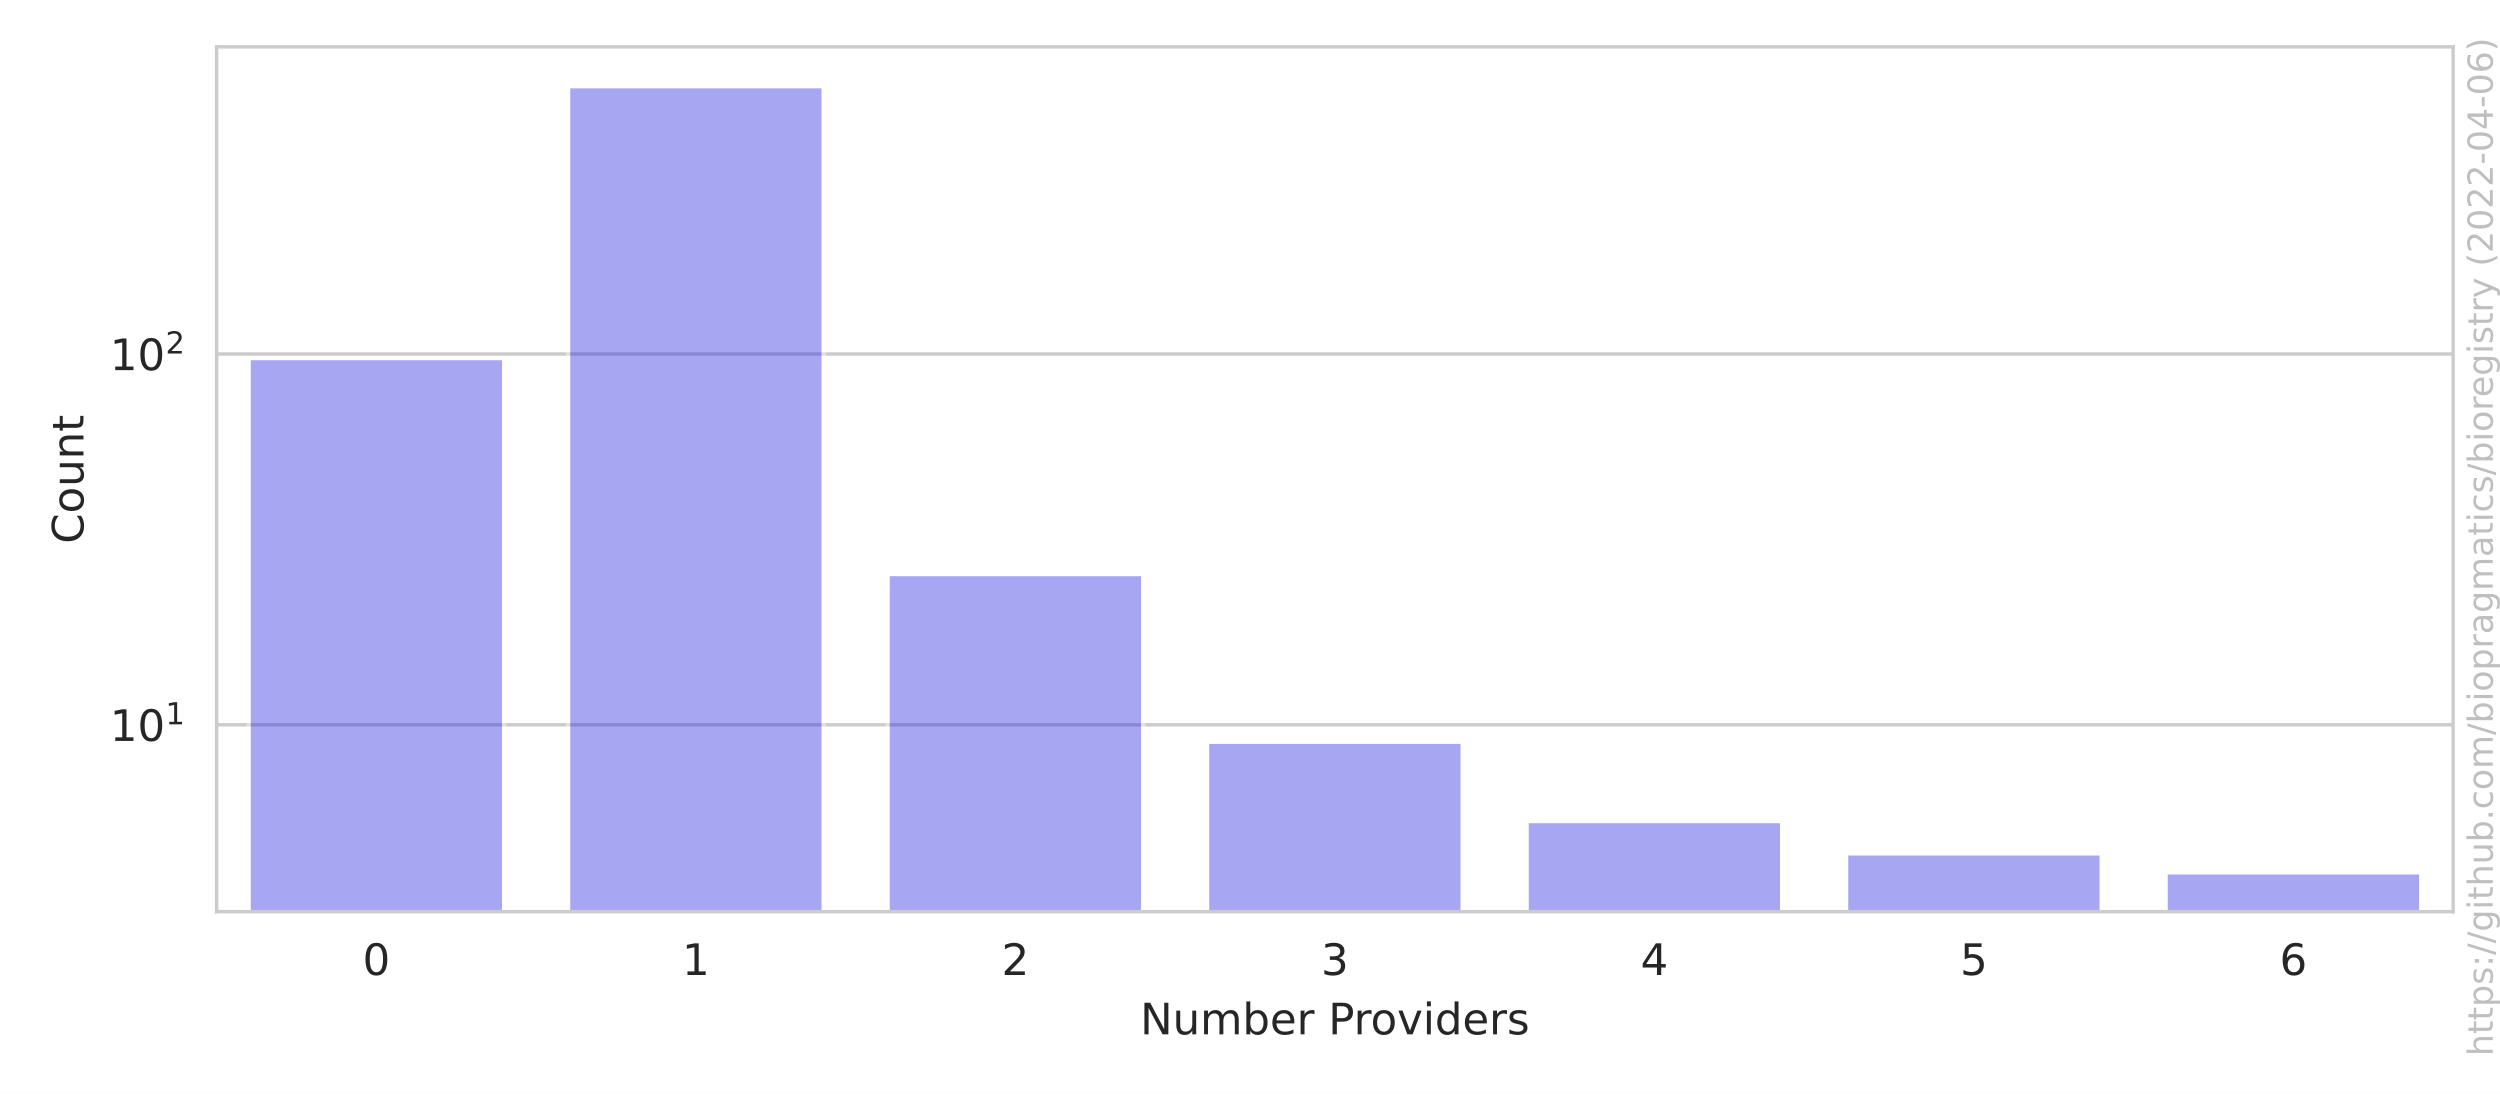
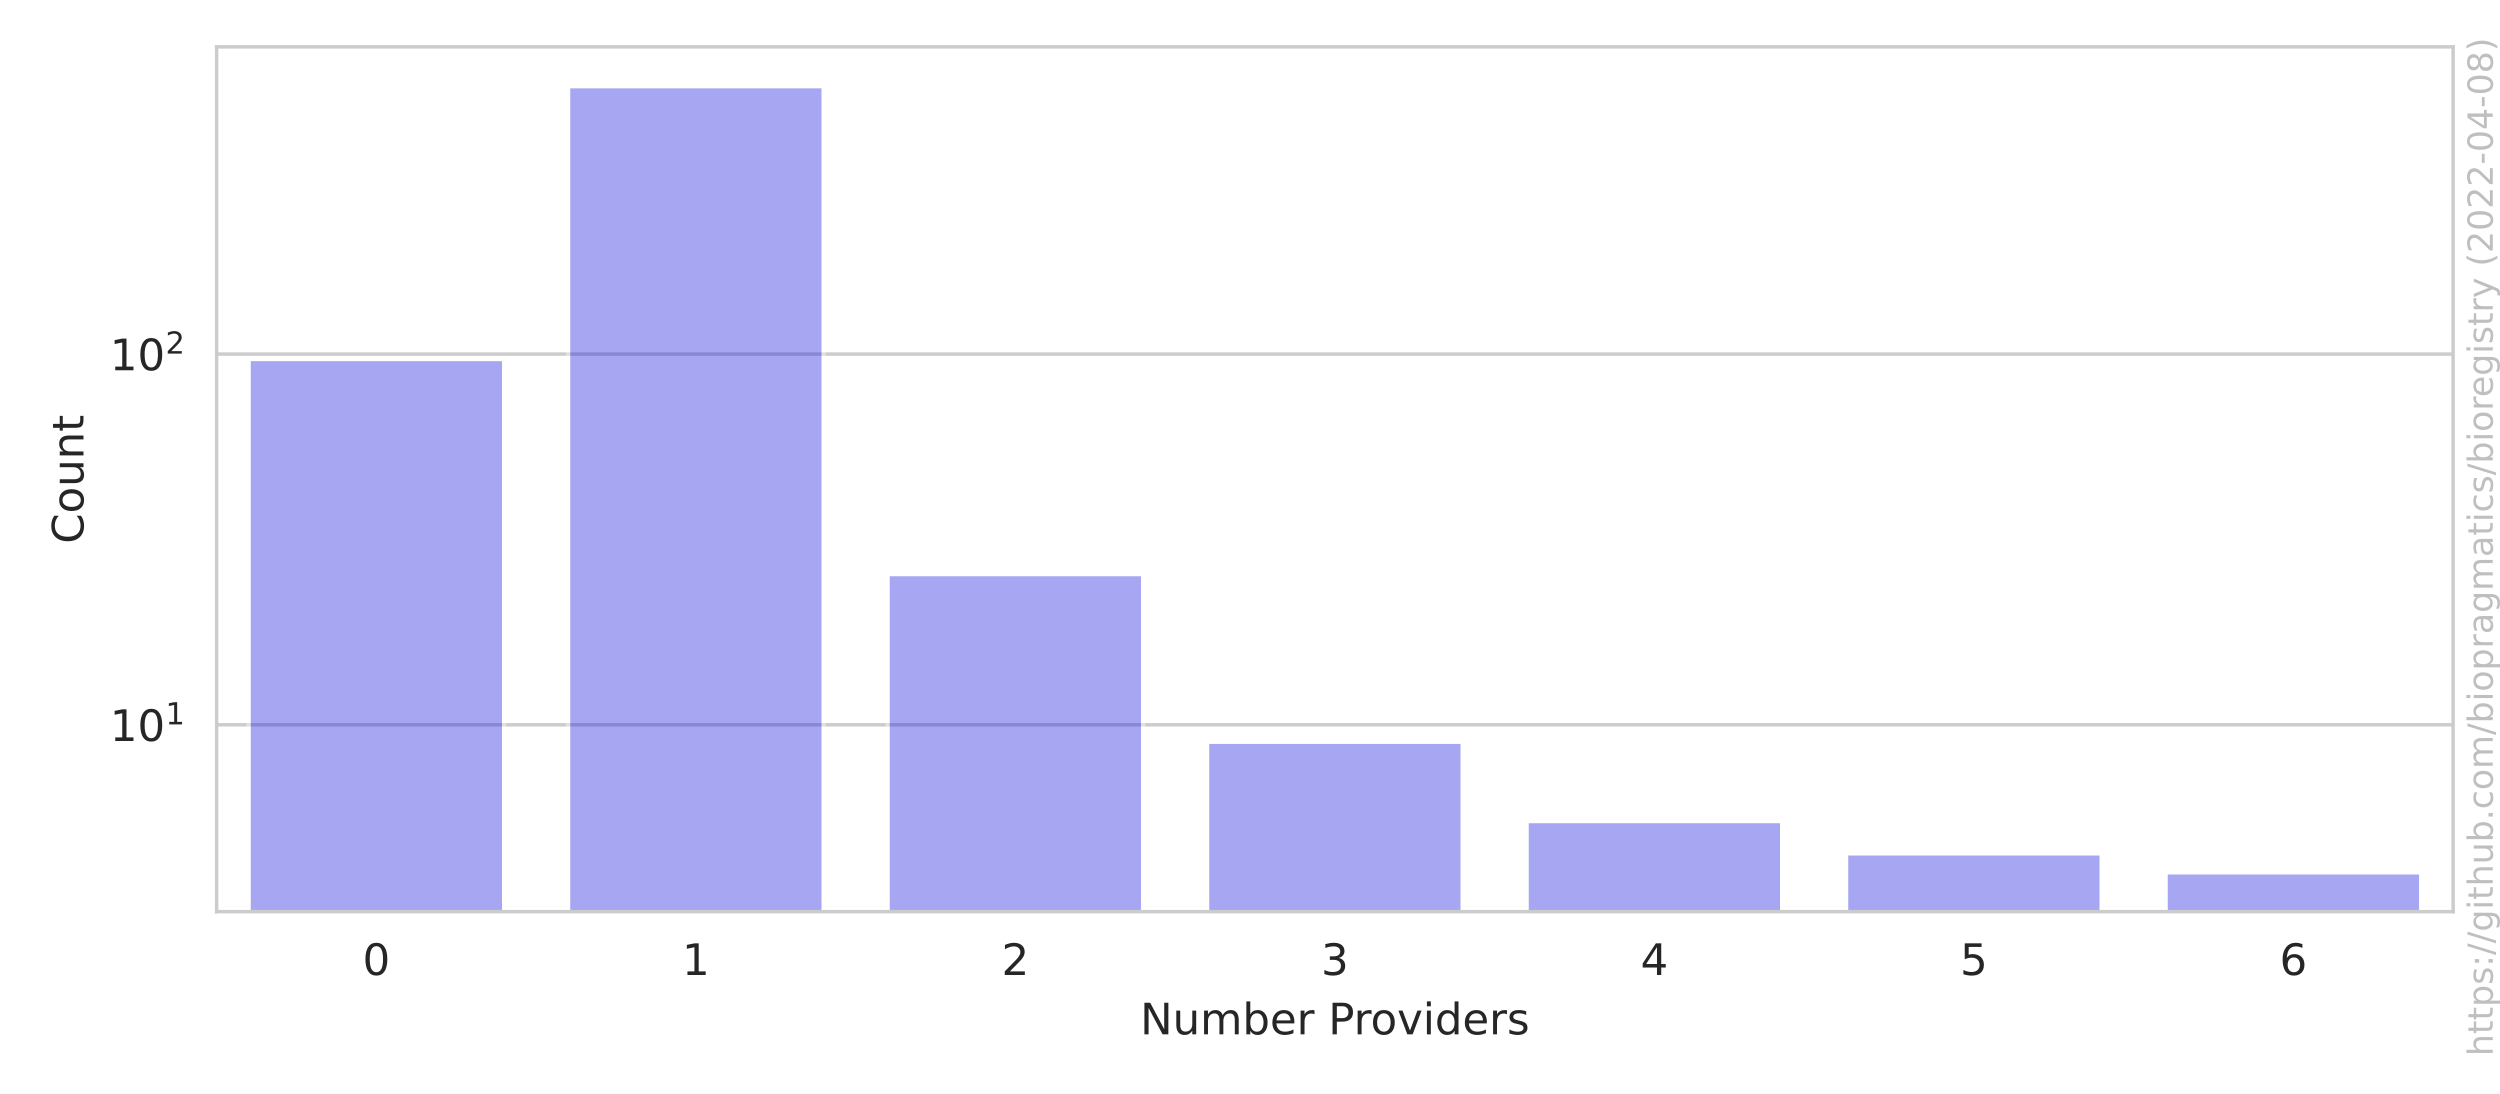
<svg xmlns="http://www.w3.org/2000/svg" xmlns:xlink="http://www.w3.org/1999/xlink" width="576pt" height="252pt" viewBox="0 0 576 252" version="1.1">
  <defs>
    <style type="text/css">*{stroke-linejoin: round; stroke-linecap: butt}</style>
  </defs>
  <g id="figure_1">
    <g id="patch_1">
      <path d="M 0 252  L 576 252  L 576 0  L 0 0  z " style="fill: #ffffff" />
    </g>
    <g id="axes_1">
      <g id="patch_2">
        <path d="M 49.913 210.04  L 565.2 210.04  L 565.2 10.8  L 49.913 10.8  z " style="fill: #ffffff" />
      </g>
      <g id="matplotlib.axis_1">
        <g id="xtick_1">
          <g id="text_1">
            <g style="fill: #262626" transform="translate(83.53767 224.6384)scale(0.1 -0.1)">
              <defs>
                <path id="DejaVuSans-30" d="M 2034 4250  Q 1547 4250 1301 3770  Q 1056 3291 1056 2328  Q 1056 1369 1301 889  Q 1547 409 2034 409  Q 2525 409 2770 889  Q 3016 1369 3016 2328  Q 3016 3291 2770 3770  Q 2525 4250 2034 4250  z M 2034 4750  Q 2819 4750 3233 4129  Q 3647 3509 3647 2328  Q 3647 1150 3233 529  Q 2819 -91 2034 -91  Q 1250 -91 836 529  Q 422 1150 422 2328  Q 422 3509 836 4129  Q 1250 4750 2034 4750  z " transform="scale(0.015625)" />
              </defs>
              <use xlink:href="#DejaVuSans-30" />
            </g>
          </g>
        </g>
        <g id="xtick_2">
          <g id="text_2">
            <g style="fill: #262626" transform="translate(157.1501 224.6384)scale(0.1 -0.1)">
              <defs>
                <path id="DejaVuSans-31" d="M 794 531  L 1825 531  L 1825 4091  L 703 3866  L 703 4441  L 1819 4666  L 2450 4666  L 2450 531  L 3481 531  L 3481 0  L 794 0  L 794 531  z " transform="scale(0.015625)" />
              </defs>
              <use xlink:href="#DejaVuSans-31" />
            </g>
          </g>
        </g>
        <g id="xtick_3">
          <g id="text_3">
            <g style="fill: #262626" transform="translate(230.7626 224.6384)scale(0.1 -0.1)">
              <defs>
                <path id="DejaVuSans-32" d="M 1228 531  L 3431 531  L 3431 0  L 469 0  L 469 531  Q 828 903 1448 1529  Q 2069 2156 2228 2338  Q 2531 2678 2651 2914  Q 2772 3150 2772 3378  Q 2772 3750 2511 3984  Q 2250 4219 1831 4219  Q 1534 4219 1204 4116  Q 875 4013 500 3803  L 500 4441  Q 881 4594 1212 4672  Q 1544 4750 1819 4750  Q 2544 4750 2975 4387  Q 3406 4025 3406 3419  Q 3406 3131 3298 2873  Q 3191 2616 2906 2266  Q 2828 2175 2409 1742  Q 1991 1309 1228 531  z " transform="scale(0.015625)" />
              </defs>
              <use xlink:href="#DejaVuSans-32" />
            </g>
          </g>
        </g>
        <g id="xtick_4">
          <g id="text_4">
            <g style="fill: #262626" transform="translate(304.3751 224.6384)scale(0.1 -0.1)">
              <defs>
                <path id="DejaVuSans-33" d="M 2597 2516  Q 3050 2419 3304 2112  Q 3559 1806 3559 1356  Q 3559 666 3084 287  Q 2609 -91 1734 -91  Q 1441 -91 1130 -33  Q 819 25 488 141  L 488 750  Q 750 597 1062 519  Q 1375 441 1716 441  Q 2309 441 2620 675  Q 2931 909 2931 1356  Q 2931 1769 2642 2001  Q 2353 2234 1838 2234  L 1294 2234  L 1294 2753  L 1863 2753  Q 2328 2753 2575 2939  Q 2822 3125 2822 3475  Q 2822 3834 2567 4026  Q 2313 4219 1838 4219  Q 1578 4219 1281 4162  Q 984 4106 628 3988  L 628 4550  Q 988 4650 1302 4700  Q 1616 4750 1894 4750  Q 2613 4750 3031 4423  Q 3450 4097 3450 3541  Q 3450 3153 3228 2886  Q 3006 2619 2597 2516  z " transform="scale(0.015625)" />
              </defs>
              <use xlink:href="#DejaVuSans-33" />
            </g>
          </g>
        </g>
        <g id="xtick_5">
          <g id="text_5">
            <g style="fill: #262626" transform="translate(377.9876 224.6384)scale(0.1 -0.1)">
              <defs>
                <path id="DejaVuSans-34" d="M 2419 4116  L 825 1625  L 2419 1625  L 2419 4116  z M 2253 4666  L 3047 4666  L 3047 1625  L 3713 1625  L 3713 1100  L 3047 1100  L 3047 0  L 2419 0  L 2419 1100  L 313 1100  L 313 1709  L 2253 4666  z " transform="scale(0.015625)" />
              </defs>
              <use xlink:href="#DejaVuSans-34" />
            </g>
          </g>
        </g>
        <g id="xtick_6">
          <g id="text_6">
            <g style="fill: #262626" transform="translate(451.6 224.6384)scale(0.1 -0.1)">
              <defs>
                <path id="DejaVuSans-35" d="M 691 4666  L 3169 4666  L 3169 4134  L 1269 4134  L 1269 2991  Q 1406 3038 1543 3061  Q 1681 3084 1819 3084  Q 2600 3084 3056 2656  Q 3513 2228 3513 1497  Q 3513 744 3044 326  Q 2575 -91 1722 -91  Q 1428 -91 1123 -41  Q 819 9 494 109  L 494 744  Q 775 591 1075 516  Q 1375 441 1709 441  Q 2250 441 2565 725  Q 2881 1009 2881 1497  Q 2881 1984 2565 2268  Q 2250 2553 1709 2553  Q 1456 2553 1204 2497  Q 953 2441 691 2322  L 691 4666  z " transform="scale(0.015625)" />
              </defs>
              <use xlink:href="#DejaVuSans-35" />
            </g>
          </g>
        </g>
        <g id="xtick_7">
          <g id="text_7">
            <g style="fill: #262626" transform="translate(525.2125 224.6384)scale(0.1 -0.1)">
              <defs>
                <path id="DejaVuSans-36" d="M 2113 2584  Q 1688 2584 1439 2293  Q 1191 2003 1191 1497  Q 1191 994 1439 701  Q 1688 409 2113 409  Q 2538 409 2786 701  Q 3034 994 3034 1497  Q 3034 2003 2786 2293  Q 2538 2584 2113 2584  z M 3366 4563  L 3366 3988  Q 3128 4100 2886 4159  Q 2644 4219 2406 4219  Q 1781 4219 1451 3797  Q 1122 3375 1075 2522  Q 1259 2794 1537 2939  Q 1816 3084 2150 3084  Q 2853 3084 3261 2657  Q 3669 2231 3669 1497  Q 3669 778 3244 343  Q 2819 -91 2113 -91  Q 1303 -91 875 529  Q 447 1150 447 2328  Q 447 3434 972 4092  Q 1497 4750 2381 4750  Q 2619 4750 2861 4703  Q 3103 4656 3366 4563  z " transform="scale(0.015625)" />
              </defs>
              <use xlink:href="#DejaVuSans-36" />
            </g>
          </g>
        </g>
        <g id="text_8">
          <g style="fill: #262626" transform="translate(262.6923 238.3166)scale(0.1 -0.1)">
            <defs>
              <path id="DejaVuSans-4e" d="M 628 4666  L 1478 4666  L 3547 763  L 3547 4666  L 4159 4666  L 4159 0  L 3309 0  L 1241 3903  L 1241 0  L 628 0  L 628 4666  z " transform="scale(0.015625)" />
              <path id="DejaVuSans-75" d="M 544 1381  L 544 3500  L 1119 3500  L 1119 1403  Q 1119 906 1312 657  Q 1506 409 1894 409  Q 2359 409 2629 706  Q 2900 1003 2900 1516  L 2900 3500  L 3475 3500  L 3475 0  L 2900 0  L 2900 538  Q 2691 219 2414 64  Q 2138 -91 1772 -91  Q 1169 -91 856 284  Q 544 659 544 1381  z M 1991 3584  L 1991 3584  z " transform="scale(0.015625)" />
              <path id="DejaVuSans-6d" d="M 3328 2828  Q 3544 3216 3844 3400  Q 4144 3584 4550 3584  Q 5097 3584 5394 3201  Q 5691 2819 5691 2113  L 5691 0  L 5113 0  L 5113 2094  Q 5113 2597 4934 2840  Q 4756 3084 4391 3084  Q 3944 3084 3684 2787  Q 3425 2491 3425 1978  L 3425 0  L 2847 0  L 2847 2094  Q 2847 2600 2669 2842  Q 2491 3084 2119 3084  Q 1678 3084 1418 2786  Q 1159 2488 1159 1978  L 1159 0  L 581 0  L 581 3500  L 1159 3500  L 1159 2956  Q 1356 3278 1631 3431  Q 1906 3584 2284 3584  Q 2666 3584 2933 3390  Q 3200 3197 3328 2828  z " transform="scale(0.015625)" />
              <path id="DejaVuSans-62" d="M 3116 1747  Q 3116 2381 2855 2742  Q 2594 3103 2138 3103  Q 1681 3103 1420 2742  Q 1159 2381 1159 1747  Q 1159 1113 1420 752  Q 1681 391 2138 391  Q 2594 391 2855 752  Q 3116 1113 3116 1747  z M 1159 2969  Q 1341 3281 1617 3432  Q 1894 3584 2278 3584  Q 2916 3584 3314 3078  Q 3713 2572 3713 1747  Q 3713 922 3314 415  Q 2916 -91 2278 -91  Q 1894 -91 1617 61  Q 1341 213 1159 525  L 1159 0  L 581 0  L 581 4863  L 1159 4863  L 1159 2969  z " transform="scale(0.015625)" />
              <path id="DejaVuSans-65" d="M 3597 1894  L 3597 1613  L 953 1613  Q 991 1019 1311 708  Q 1631 397 2203 397  Q 2534 397 2845 478  Q 3156 559 3463 722  L 3463 178  Q 3153 47 2828 -22  Q 2503 -91 2169 -91  Q 1331 -91 842 396  Q 353 884 353 1716  Q 353 2575 817 3079  Q 1281 3584 2069 3584  Q 2775 3584 3186 3129  Q 3597 2675 3597 1894  z M 3022 2063  Q 3016 2534 2758 2815  Q 2500 3097 2075 3097  Q 1594 3097 1305 2825  Q 1016 2553 972 2059  L 3022 2063  z " transform="scale(0.015625)" />
              <path id="DejaVuSans-72" d="M 2631 2963  Q 2534 3019 2420 3045  Q 2306 3072 2169 3072  Q 1681 3072 1420 2755  Q 1159 2438 1159 1844  L 1159 0  L 581 0  L 581 3500  L 1159 3500  L 1159 2956  Q 1341 3275 1631 3429  Q 1922 3584 2338 3584  Q 2397 3584 2469 3576  Q 2541 3569 2628 3553  L 2631 2963  z " transform="scale(0.015625)" />
              <path id="DejaVuSans-20" transform="scale(0.015625)" />
              <path id="DejaVuSans-50" d="M 1259 4147  L 1259 2394  L 2053 2394  Q 2494 2394 2734 2622  Q 2975 2850 2975 3272  Q 2975 3691 2734 3919  Q 2494 4147 2053 4147  L 1259 4147  z M 628 4666  L 2053 4666  Q 2838 4666 3239 4311  Q 3641 3956 3641 3272  Q 3641 2581 3239 2228  Q 2838 1875 2053 1875  L 1259 1875  L 1259 0  L 628 0  L 628 4666  z " transform="scale(0.015625)" />
              <path id="DejaVuSans-6f" d="M 1959 3097  Q 1497 3097 1228 2736  Q 959 2375 959 1747  Q 959 1119 1226 758  Q 1494 397 1959 397  Q 2419 397 2687 759  Q 2956 1122 2956 1747  Q 2956 2369 2687 2733  Q 2419 3097 1959 3097  z M 1959 3584  Q 2709 3584 3137 3096  Q 3566 2609 3566 1747  Q 3566 888 3137 398  Q 2709 -91 1959 -91  Q 1206 -91 779 398  Q 353 888 353 1747  Q 353 2609 779 3096  Q 1206 3584 1959 3584  z " transform="scale(0.015625)" />
              <path id="DejaVuSans-76" d="M 191 3500  L 800 3500  L 1894 563  L 2988 3500  L 3597 3500  L 2284 0  L 1503 0  L 191 3500  z " transform="scale(0.015625)" />
              <path id="DejaVuSans-69" d="M 603 3500  L 1178 3500  L 1178 0  L 603 0  L 603 3500  z M 603 4863  L 1178 4863  L 1178 4134  L 603 4134  L 603 4863  z " transform="scale(0.015625)" />
              <path id="DejaVuSans-64" d="M 2906 2969  L 2906 4863  L 3481 4863  L 3481 0  L 2906 0  L 2906 525  Q 2725 213 2448 61  Q 2172 -91 1784 -91  Q 1150 -91 751 415  Q 353 922 353 1747  Q 353 2572 751 3078  Q 1150 3584 1784 3584  Q 2172 3584 2448 3432  Q 2725 3281 2906 2969  z M 947 1747  Q 947 1113 1208 752  Q 1469 391 1925 391  Q 2381 391 2643 752  Q 2906 1113 2906 1747  Q 2906 2381 2643 2742  Q 2381 3103 1925 3103  Q 1469 3103 1208 2742  Q 947 2381 947 1747  z " transform="scale(0.015625)" />
              <path id="DejaVuSans-73" d="M 2834 3397  L 2834 2853  Q 2591 2978 2328 3040  Q 2066 3103 1784 3103  Q 1356 3103 1142 2972  Q 928 2841 928 2578  Q 928 2378 1081 2264  Q 1234 2150 1697 2047  L 1894 2003  Q 2506 1872 2764 1633  Q 3022 1394 3022 966  Q 3022 478 2636 193  Q 2250 -91 1575 -91  Q 1294 -91 989 -36  Q 684 19 347 128  L 347 722  Q 666 556 975 473  Q 1284 391 1588 391  Q 1994 391 2212 530  Q 2431 669 2431 922  Q 2431 1156 2273 1281  Q 2116 1406 1581 1522  L 1381 1569  Q 847 1681 609 1914  Q 372 2147 372 2553  Q 372 3047 722 3315  Q 1072 3584 1716 3584  Q 2034 3584 2315 3537  Q 2597 3491 2834 3397  z " transform="scale(0.015625)" />
            </defs>
            <use xlink:href="#DejaVuSans-4e" />
            <use xlink:href="#DejaVuSans-75" x="74.805" />
            <use xlink:href="#DejaVuSans-6d" x="138.184" />
            <use xlink:href="#DejaVuSans-62" x="235.596" />
            <use xlink:href="#DejaVuSans-65" x="299.072" />
            <use xlink:href="#DejaVuSans-72" x="360.596" />
            <use xlink:href="#DejaVuSans-20" x="401.709" />
            <use xlink:href="#DejaVuSans-50" x="433.496" />
            <use xlink:href="#DejaVuSans-72" x="492.049" />
            <use xlink:href="#DejaVuSans-6f" x="530.912" />
            <use xlink:href="#DejaVuSans-76" x="592.094" />
            <use xlink:href="#DejaVuSans-69" x="651.273" />
            <use xlink:href="#DejaVuSans-64" x="679.057" />
            <use xlink:href="#DejaVuSans-65" x="742.533" />
            <use xlink:href="#DejaVuSans-72" x="804.057" />
            <use xlink:href="#DejaVuSans-73" x="845.17" />
          </g>
        </g>
      </g>
      <g id="matplotlib.axis_2">
        <g id="ytick_1">
          <g id="line2d_1">
-             <path d="M 49.913 166.987  L 565.2 166.987  " clip-path="url(#p1737fb0132)" style="fill: none; stroke: #cccccc; stroke-width: 0.8; stroke-linecap: round" />
+             <path d="M 49.913 166.994  L 565.2 166.994  " clip-path="url(#p1737fb0132)" style="fill: none; stroke: #cccccc; stroke-width: 0.8; stroke-linecap: round" />
          </g>
          <g id="text_9">
-             <g style="fill: #262626" transform="translate(25.31268 170.7865)scale(0.1 -0.1)">
+             <g style="fill: #262626" transform="translate(25.31268 170.7931)scale(0.1 -0.1)">
              <use xlink:href="#DejaVuSans-31" transform="translate(0 0.684375)" />
              <use xlink:href="#DejaVuSans-30" transform="translate(63.62305 0.684375)" />
              <use xlink:href="#DejaVuSans-31" transform="translate(128.2031 38.96563)scale(0.7)" />
            </g>
          </g>
        </g>
        <g id="ytick_2">
          <g id="line2d_2">
-             <path d="M 49.913 81.556  L 565.2 81.556  " clip-path="url(#p1737fb0132)" style="fill: none; stroke: #cccccc; stroke-width: 0.8; stroke-linecap: round" />
+             <path d="M 49.913 81.58  L 565.2 81.58  " clip-path="url(#p1737fb0132)" style="fill: none; stroke: #cccccc; stroke-width: 0.8; stroke-linecap: round" />
          </g>
          <g id="text_10">
-             <g style="fill: #262626" transform="translate(25.31268 85.35566)scale(0.1 -0.1)">
+             <g style="fill: #262626" transform="translate(25.31268 85.37883)scale(0.1 -0.1)">
              <use xlink:href="#DejaVuSans-31" transform="translate(0 0.765625)" />
              <use xlink:href="#DejaVuSans-30" transform="translate(63.62305 0.765625)" />
              <use xlink:href="#DejaVuSans-32" transform="translate(128.2031 39.04688)scale(0.7)" />
            </g>
          </g>
        </g>
        <g id="ytick_3" />
        <g id="ytick_4" />
        <g id="ytick_5" />
        <g id="ytick_6" />
        <g id="ytick_7" />
        <g id="ytick_8" />
        <g id="ytick_9" />
        <g id="ytick_10" />
        <g id="ytick_11" />
        <g id="ytick_12" />
        <g id="ytick_13" />
        <g id="ytick_14" />
        <g id="ytick_15" />
        <g id="ytick_16" />
        <g id="ytick_17" />
        <g id="ytick_18" />
        <g id="ytick_19" />
        <g id="ytick_20" />
        <g id="ytick_21" />
        <g id="text_11">
          <g style="fill: #262626" transform="translate(19.233 125.2684)rotate(-90)scale(0.1 -0.1)">
            <defs>
              <path id="DejaVuSans-43" d="M 4122 4306  L 4122 3641  Q 3803 3938 3442 4084  Q 3081 4231 2675 4231  Q 1875 4231 1450 3742  Q 1025 3253 1025 2328  Q 1025 1406 1450 917  Q 1875 428 2675 428  Q 3081 428 3442 575  Q 3803 722 4122 1019  L 4122 359  Q 3791 134 3420 21  Q 3050 -91 2638 -91  Q 1578 -91 968 557  Q 359 1206 359 2328  Q 359 3453 968 4101  Q 1578 4750 2638 4750  Q 3056 4750 3426 4639  Q 3797 4528 4122 4306  z " transform="scale(0.015625)" />
              <path id="DejaVuSans-6e" d="M 3513 2113  L 3513 0  L 2938 0  L 2938 2094  Q 2938 2591 2744 2837  Q 2550 3084 2163 3084  Q 1697 3084 1428 2787  Q 1159 2491 1159 1978  L 1159 0  L 581 0  L 581 3500  L 1159 3500  L 1159 2956  Q 1366 3272 1645 3428  Q 1925 3584 2291 3584  Q 2894 3584 3203 3211  Q 3513 2838 3513 2113  z " transform="scale(0.015625)" />
              <path id="DejaVuSans-74" d="M 1172 4494  L 1172 3500  L 2356 3500  L 2356 3053  L 1172 3053  L 1172 1153  Q 1172 725 1289 603  Q 1406 481 1766 481  L 2356 481  L 2356 0  L 1766 0  Q 1100 0 847 248  Q 594 497 594 1153  L 594 3053  L 172 3053  L 172 3500  L 594 3500  L 594 4494  L 1172 4494  z " transform="scale(0.015625)" />
            </defs>
            <use xlink:href="#DejaVuSans-43" />
            <use xlink:href="#DejaVuSans-6f" x="69.824" />
            <use xlink:href="#DejaVuSans-75" x="131.006" />
            <use xlink:href="#DejaVuSans-6e" x="194.385" />
            <use xlink:href="#DejaVuSans-74" x="257.764" />
          </g>
        </g>
      </g>
      <g id="patch_3">
-         <path d="M 57.274 85683.264  L 116.164 85683.264  L 116.164 82.496  L 57.274 82.496  z " clip-path="url(#p1737fb0132)" style="fill: #2020df; opacity: 0.4; stroke: #ffffff; stroke-linejoin: miter" />
+         <path d="M 57.274 85666.677  L 116.164 85666.677  L 116.164 82.709  L 57.274 82.709  z " clip-path="url(#p1737fb0132)" style="fill: #2020df; opacity: 0.4; stroke: #ffffff; stroke-linejoin: miter" />
      </g>
      <g id="patch_4">
-         <path d="M 130.886 85683.264  L 189.776 85683.264  L 189.776 19.856  L 130.886 19.856  z " clip-path="url(#p1737fb0132)" style="fill: #2020df; opacity: 0.4; stroke: #ffffff; stroke-linejoin: miter" />
+         <path d="M 130.886 85666.677  L 189.776 85666.677  L 189.776 19.856  L 130.886 19.856  z " clip-path="url(#p1737fb0132)" style="fill: #2020df; opacity: 0.4; stroke: #ffffff; stroke-linejoin: miter" />
      </g>
      <g id="patch_5">
-         <path d="M 204.499 85683.264  L 263.389 85683.264  L 263.389 132.256  L 204.499 132.256  z " clip-path="url(#p1737fb0132)" style="fill: #2020df; opacity: 0.4; stroke: #ffffff; stroke-linejoin: miter" />
+         <path d="M 204.499 85666.677  L 263.389 85666.677  L 263.389 132.27  L 204.499 132.27  z " clip-path="url(#p1737fb0132)" style="fill: #2020df; opacity: 0.4; stroke: #ffffff; stroke-linejoin: miter" />
      </g>
      <g id="patch_6">
-         <path d="M 278.111 85683.264  L 337.001 85683.264  L 337.001 170.896  L 278.111 170.896  z " clip-path="url(#p1737fb0132)" style="fill: #2020df; opacity: 0.4; stroke: #ffffff; stroke-linejoin: miter" />
+         <path d="M 278.111 85666.677  L 337.001 85666.677  L 337.001 170.902  L 278.111 170.902  z " clip-path="url(#p1737fb0132)" style="fill: #2020df; opacity: 0.4; stroke: #ffffff; stroke-linejoin: miter" />
      </g>
      <g id="patch_7">
-         <path d="M 351.724 85683.264  L 410.614 85683.264  L 410.614 189.168  L 351.724 189.168  z " clip-path="url(#p1737fb0132)" style="fill: #2020df; opacity: 0.4; stroke: #ffffff; stroke-linejoin: miter" />
+         <path d="M 351.724 85666.677  L 410.614 85666.677  L 410.614 189.171  L 351.724 189.171  z " clip-path="url(#p1737fb0132)" style="fill: #2020df; opacity: 0.4; stroke: #ffffff; stroke-linejoin: miter" />
      </g>
      <g id="patch_8">
-         <path d="M 425.336 85683.264  L 484.226 85683.264  L 484.226 196.614  L 425.336 196.614  z " clip-path="url(#p1737fb0132)" style="fill: #2020df; opacity: 0.4; stroke: #ffffff; stroke-linejoin: miter" />
+         <path d="M 425.336 85666.677  L 484.226 85666.677  L 484.226 196.614  L 425.336 196.614  z " clip-path="url(#p1737fb0132)" style="fill: #2020df; opacity: 0.4; stroke: #ffffff; stroke-linejoin: miter" />
      </g>
      <g id="patch_9">
-         <path d="M 498.949 85683.264  L 557.839 85683.264  L 557.839 200.984  L 498.949 200.984  z " clip-path="url(#p1737fb0132)" style="fill: #2020df; opacity: 0.4; stroke: #ffffff; stroke-linejoin: miter" />
+         <path d="M 498.949 85666.677  L 557.839 85666.677  L 557.839 200.984  L 498.949 200.984  z " clip-path="url(#p1737fb0132)" style="fill: #2020df; opacity: 0.4; stroke: #ffffff; stroke-linejoin: miter" />
      </g>
      <g id="patch_10">
        <path d="M 49.913 210.04  L 49.913 10.8  " style="fill: none; stroke: #cccccc; stroke-width: 0.8; stroke-linejoin: miter; stroke-linecap: square" />
      </g>
      <g id="patch_11">
        <path d="M 565.2 210.04  L 565.2 10.8  " style="fill: none; stroke: #cccccc; stroke-width: 0.8; stroke-linejoin: miter; stroke-linecap: square" />
      </g>
      <g id="patch_12">
        <path d="M 49.913 210.04  L 565.2 210.04  " style="fill: none; stroke: #cccccc; stroke-width: 0.8; stroke-linejoin: miter; stroke-linecap: square" />
      </g>
      <g id="patch_13">
        <path d="M 49.913 10.8  L 565.2 10.8  " style="fill: none; stroke: #cccccc; stroke-width: 0.8; stroke-linejoin: miter; stroke-linecap: square" />
      </g>
    </g>
    <g id="text_12">
      <g style="fill: #808080; opacity: 0.5" transform="translate(574.3362 243.3237)rotate(-90)scale(0.08 -0.08)">
        <defs>
          <path id="DejaVuSans-68" d="M 3513 2113  L 3513 0  L 2938 0  L 2938 2094  Q 2938 2591 2744 2837  Q 2550 3084 2163 3084  Q 1697 3084 1428 2787  Q 1159 2491 1159 1978  L 1159 0  L 581 0  L 581 4863  L 1159 4863  L 1159 2956  Q 1366 3272 1645 3428  Q 1925 3584 2291 3584  Q 2894 3584 3203 3211  Q 3513 2838 3513 2113  z " transform="scale(0.015625)" />
          <path id="DejaVuSans-70" d="M 1159 525  L 1159 -1331  L 581 -1331  L 581 3500  L 1159 3500  L 1159 2969  Q 1341 3281 1617 3432  Q 1894 3584 2278 3584  Q 2916 3584 3314 3078  Q 3713 2572 3713 1747  Q 3713 922 3314 415  Q 2916 -91 2278 -91  Q 1894 -91 1617 61  Q 1341 213 1159 525  z M 3116 1747  Q 3116 2381 2855 2742  Q 2594 3103 2138 3103  Q 1681 3103 1420 2742  Q 1159 2381 1159 1747  Q 1159 1113 1420 752  Q 1681 391 2138 391  Q 2594 391 2855 752  Q 3116 1113 3116 1747  z " transform="scale(0.015625)" />
          <path id="DejaVuSans-3a" d="M 750 794  L 1409 794  L 1409 0  L 750 0  L 750 794  z M 750 3309  L 1409 3309  L 1409 2516  L 750 2516  L 750 3309  z " transform="scale(0.015625)" />
          <path id="DejaVuSans-2f" d="M 1625 4666  L 2156 4666  L 531 -594  L 0 -594  L 1625 4666  z " transform="scale(0.015625)" />
          <path id="DejaVuSans-67" d="M 2906 1791  Q 2906 2416 2648 2759  Q 2391 3103 1925 3103  Q 1463 3103 1205 2759  Q 947 2416 947 1791  Q 947 1169 1205 825  Q 1463 481 1925 481  Q 2391 481 2648 825  Q 2906 1169 2906 1791  z M 3481 434  Q 3481 -459 3084 -895  Q 2688 -1331 1869 -1331  Q 1566 -1331 1297 -1286  Q 1028 -1241 775 -1147  L 775 -588  Q 1028 -725 1275 -790  Q 1522 -856 1778 -856  Q 2344 -856 2625 -561  Q 2906 -266 2906 331  L 2906 616  Q 2728 306 2450 153  Q 2172 0 1784 0  Q 1141 0 747 490  Q 353 981 353 1791  Q 353 2603 747 3093  Q 1141 3584 1784 3584  Q 2172 3584 2450 3431  Q 2728 3278 2906 2969  L 2906 3500  L 3481 3500  L 3481 434  z " transform="scale(0.015625)" />
          <path id="DejaVuSans-2e" d="M 684 794  L 1344 794  L 1344 0  L 684 0  L 684 794  z " transform="scale(0.015625)" />
          <path id="DejaVuSans-63" d="M 3122 3366  L 3122 2828  Q 2878 2963 2633 3030  Q 2388 3097 2138 3097  Q 1578 3097 1268 2742  Q 959 2388 959 1747  Q 959 1106 1268 751  Q 1578 397 2138 397  Q 2388 397 2633 464  Q 2878 531 3122 666  L 3122 134  Q 2881 22 2623 -34  Q 2366 -91 2075 -91  Q 1284 -91 818 406  Q 353 903 353 1747  Q 353 2603 823 3093  Q 1294 3584 2113 3584  Q 2378 3584 2631 3529  Q 2884 3475 3122 3366  z " transform="scale(0.015625)" />
          <path id="DejaVuSans-61" d="M 2194 1759  Q 1497 1759 1228 1600  Q 959 1441 959 1056  Q 959 750 1161 570  Q 1363 391 1709 391  Q 2188 391 2477 730  Q 2766 1069 2766 1631  L 2766 1759  L 2194 1759  z M 3341 1997  L 3341 0  L 2766 0  L 2766 531  Q 2569 213 2275 61  Q 1981 -91 1556 -91  Q 1019 -91 701 211  Q 384 513 384 1019  Q 384 1609 779 1909  Q 1175 2209 1959 2209  L 2766 2209  L 2766 2266  Q 2766 2663 2505 2880  Q 2244 3097 1772 3097  Q 1472 3097 1187 3025  Q 903 2953 641 2809  L 641 3341  Q 956 3463 1253 3523  Q 1550 3584 1831 3584  Q 2591 3584 2966 3190  Q 3341 2797 3341 1997  z " transform="scale(0.015625)" />
          <path id="DejaVuSans-79" d="M 2059 -325  Q 1816 -950 1584 -1140  Q 1353 -1331 966 -1331  L 506 -1331  L 506 -850  L 844 -850  Q 1081 -850 1212 -737  Q 1344 -625 1503 -206  L 1606 56  L 191 3500  L 800 3500  L 1894 763  L 2988 3500  L 3597 3500  L 2059 -325  z " transform="scale(0.015625)" />
          <path id="DejaVuSans-28" d="M 1984 4856  Q 1566 4138 1362 3434  Q 1159 2731 1159 2009  Q 1159 1288 1364 580  Q 1569 -128 1984 -844  L 1484 -844  Q 1016 -109 783 600  Q 550 1309 550 2009  Q 550 2706 781 3412  Q 1013 4119 1484 4856  L 1984 4856  z " transform="scale(0.015625)" />
          <path id="DejaVuSans-2d" d="M 313 2009  L 1997 2009  L 1997 1497  L 313 1497  L 313 2009  z " transform="scale(0.015625)" />
+           <path id="DejaVuSans-38" d="M 2034 2216  Q 1584 2216 1326 1975  Q 1069 1734 1069 1313  Q 1069 891 1326 650  Q 1584 409 2034 409  Q 2484 409 2743 651  Q 3003 894 3003 1313  Q 3003 1734 2745 1975  Q 2488 2216 2034 2216  z M 1403 2484  Q 997 2584 770 2862  Q 544 3141 544 3541  Q 544 4100 942 4425  Q 1341 4750 2034 4750  Q 2731 4750 3128 4425  Q 3525 4100 3525 3541  Q 3525 3141 3298 2862  Q 3072 2584 2669 2484  Q 3125 2378 3379 2068  Q 3634 1759 3634 1313  Q 3634 634 3220 271  Q 2806 -91 2034 -91  Q 1263 -91 848 271  Q 434 634 434 1313  Q 434 1759 690 2068  Q 947 2378 1403 2484  z M 1172 3481  Q 1172 3119 1398 2916  Q 1625 2713 2034 2713  Q 2441 2713 2670 2916  Q 2900 3119 2900 3481  Q 2900 3844 2670 4047  Q 2441 4250 2034 4250  Q 1625 4250 1398 4047  Q 1172 3844 1172 3481  z " transform="scale(0.015625)" />
          <path id="DejaVuSans-29" d="M 513 4856  L 1013 4856  Q 1481 4119 1714 3412  Q 1947 2706 1947 2009  Q 1947 1309 1714 600  Q 1481 -109 1013 -844  L 513 -844  Q 928 -128 1133 580  Q 1338 1288 1338 2009  Q 1338 2731 1133 3434  Q 928 4138 513 4856  z " transform="scale(0.015625)" />
        </defs>
        <use xlink:href="#DejaVuSans-68" />
        <use xlink:href="#DejaVuSans-74" x="63.379" />
        <use xlink:href="#DejaVuSans-74" x="102.588" />
        <use xlink:href="#DejaVuSans-70" x="141.797" />
        <use xlink:href="#DejaVuSans-73" x="205.273" />
        <use xlink:href="#DejaVuSans-3a" x="257.373" />
        <use xlink:href="#DejaVuSans-2f" x="291.064" />
        <use xlink:href="#DejaVuSans-2f" x="324.756" />
        <use xlink:href="#DejaVuSans-67" x="358.447" />
        <use xlink:href="#DejaVuSans-69" x="421.924" />
        <use xlink:href="#DejaVuSans-74" x="449.707" />
        <use xlink:href="#DejaVuSans-68" x="488.916" />
        <use xlink:href="#DejaVuSans-75" x="552.295" />
        <use xlink:href="#DejaVuSans-62" x="615.674" />
        <use xlink:href="#DejaVuSans-2e" x="679.15" />
        <use xlink:href="#DejaVuSans-63" x="710.938" />
        <use xlink:href="#DejaVuSans-6f" x="765.918" />
        <use xlink:href="#DejaVuSans-6d" x="827.1" />
        <use xlink:href="#DejaVuSans-2f" x="924.512" />
        <use xlink:href="#DejaVuSans-62" x="958.203" />
        <use xlink:href="#DejaVuSans-69" x="1021.68" />
        <use xlink:href="#DejaVuSans-6f" x="1049.463" />
        <use xlink:href="#DejaVuSans-70" x="1110.645" />
        <use xlink:href="#DejaVuSans-72" x="1174.121" />
        <use xlink:href="#DejaVuSans-61" x="1215.234" />
        <use xlink:href="#DejaVuSans-67" x="1276.514" />
        <use xlink:href="#DejaVuSans-6d" x="1339.99" />
        <use xlink:href="#DejaVuSans-61" x="1437.402" />
        <use xlink:href="#DejaVuSans-74" x="1498.682" />
        <use xlink:href="#DejaVuSans-69" x="1537.891" />
        <use xlink:href="#DejaVuSans-63" x="1565.674" />
        <use xlink:href="#DejaVuSans-73" x="1620.654" />
        <use xlink:href="#DejaVuSans-2f" x="1672.754" />
        <use xlink:href="#DejaVuSans-62" x="1706.445" />
        <use xlink:href="#DejaVuSans-69" x="1769.922" />
        <use xlink:href="#DejaVuSans-6f" x="1797.705" />
        <use xlink:href="#DejaVuSans-72" x="1858.887" />
        <use xlink:href="#DejaVuSans-65" x="1897.75" />
        <use xlink:href="#DejaVuSans-67" x="1959.273" />
        <use xlink:href="#DejaVuSans-69" x="2022.75" />
        <use xlink:href="#DejaVuSans-73" x="2050.533" />
        <use xlink:href="#DejaVuSans-74" x="2102.633" />
        <use xlink:href="#DejaVuSans-72" x="2141.842" />
        <use xlink:href="#DejaVuSans-79" x="2182.955" />
        <use xlink:href="#DejaVuSans-20" x="2242.135" />
        <use xlink:href="#DejaVuSans-28" x="2273.922" />
        <use xlink:href="#DejaVuSans-32" x="2312.936" />
        <use xlink:href="#DejaVuSans-30" x="2376.559" />
        <use xlink:href="#DejaVuSans-32" x="2440.182" />
        <use xlink:href="#DejaVuSans-32" x="2503.805" />
        <use xlink:href="#DejaVuSans-2d" x="2567.428" />
        <use xlink:href="#DejaVuSans-30" x="2603.512" />
        <use xlink:href="#DejaVuSans-34" x="2667.135" />
        <use xlink:href="#DejaVuSans-2d" x="2730.758" />
        <use xlink:href="#DejaVuSans-30" x="2766.842" />
-         <use xlink:href="#DejaVuSans-36" x="2830.465" />
+         <use xlink:href="#DejaVuSans-38" x="2830.465" />
        <use xlink:href="#DejaVuSans-29" x="2894.088" />
      </g>
    </g>
  </g>
  <defs>
    <clipPath id="p1737fb0132">
      <rect x="49.913" y="10.8" width="515.287" height="199.24" />
    </clipPath>
  </defs>
</svg>
